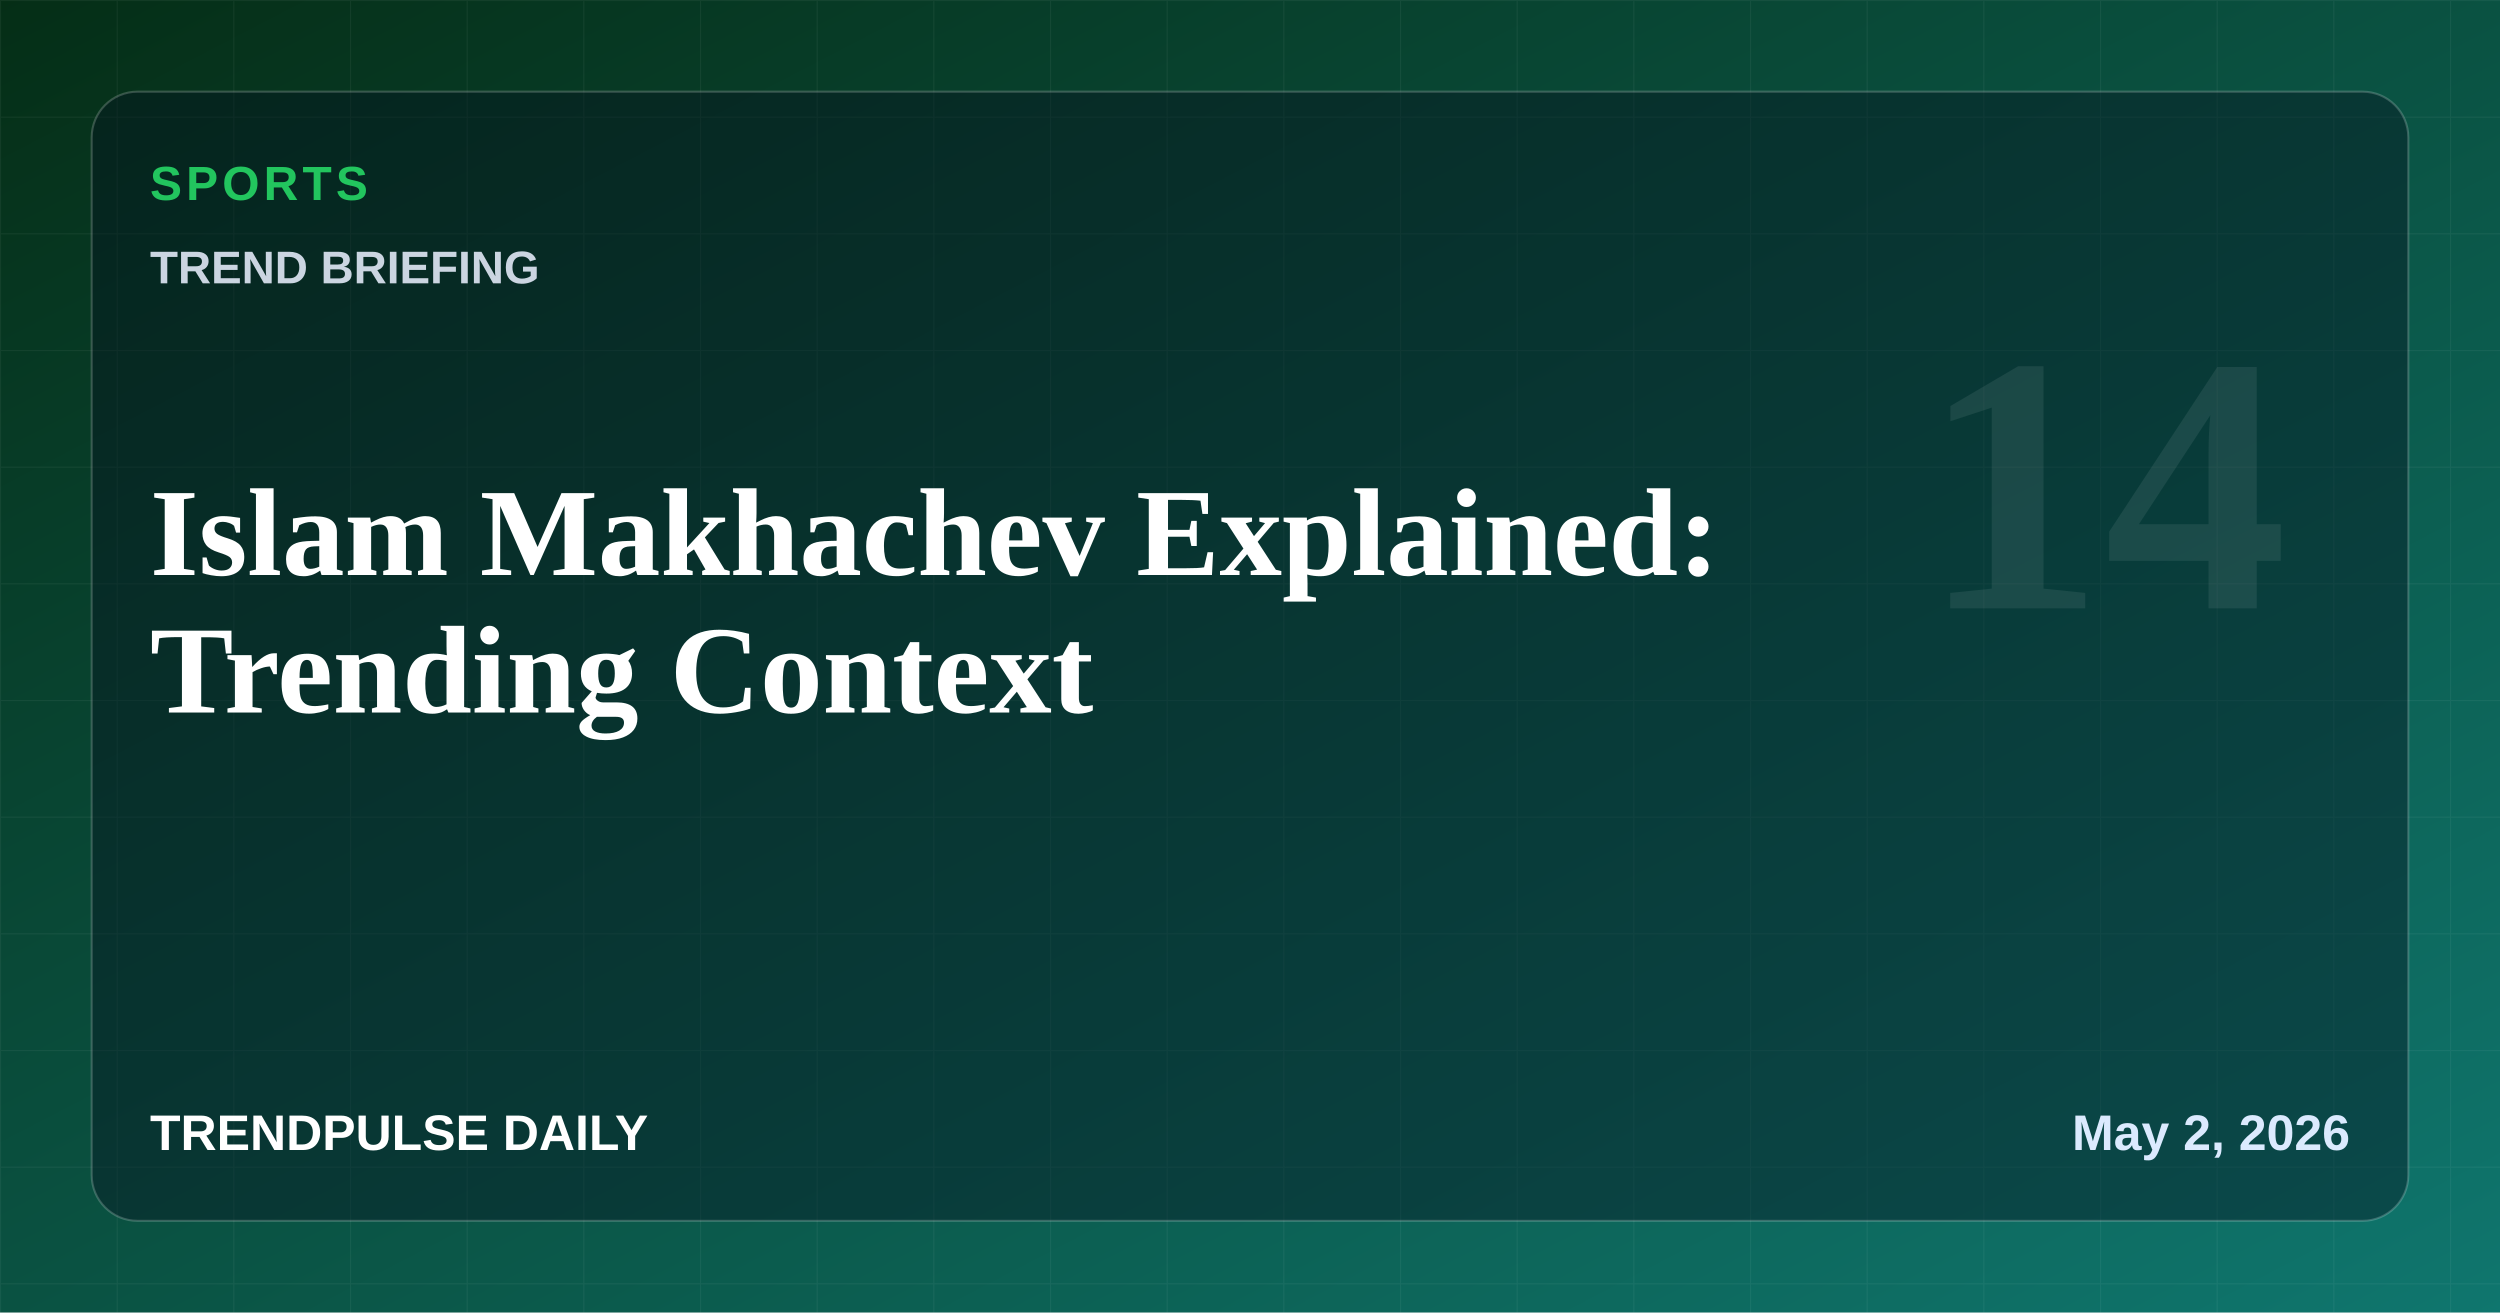
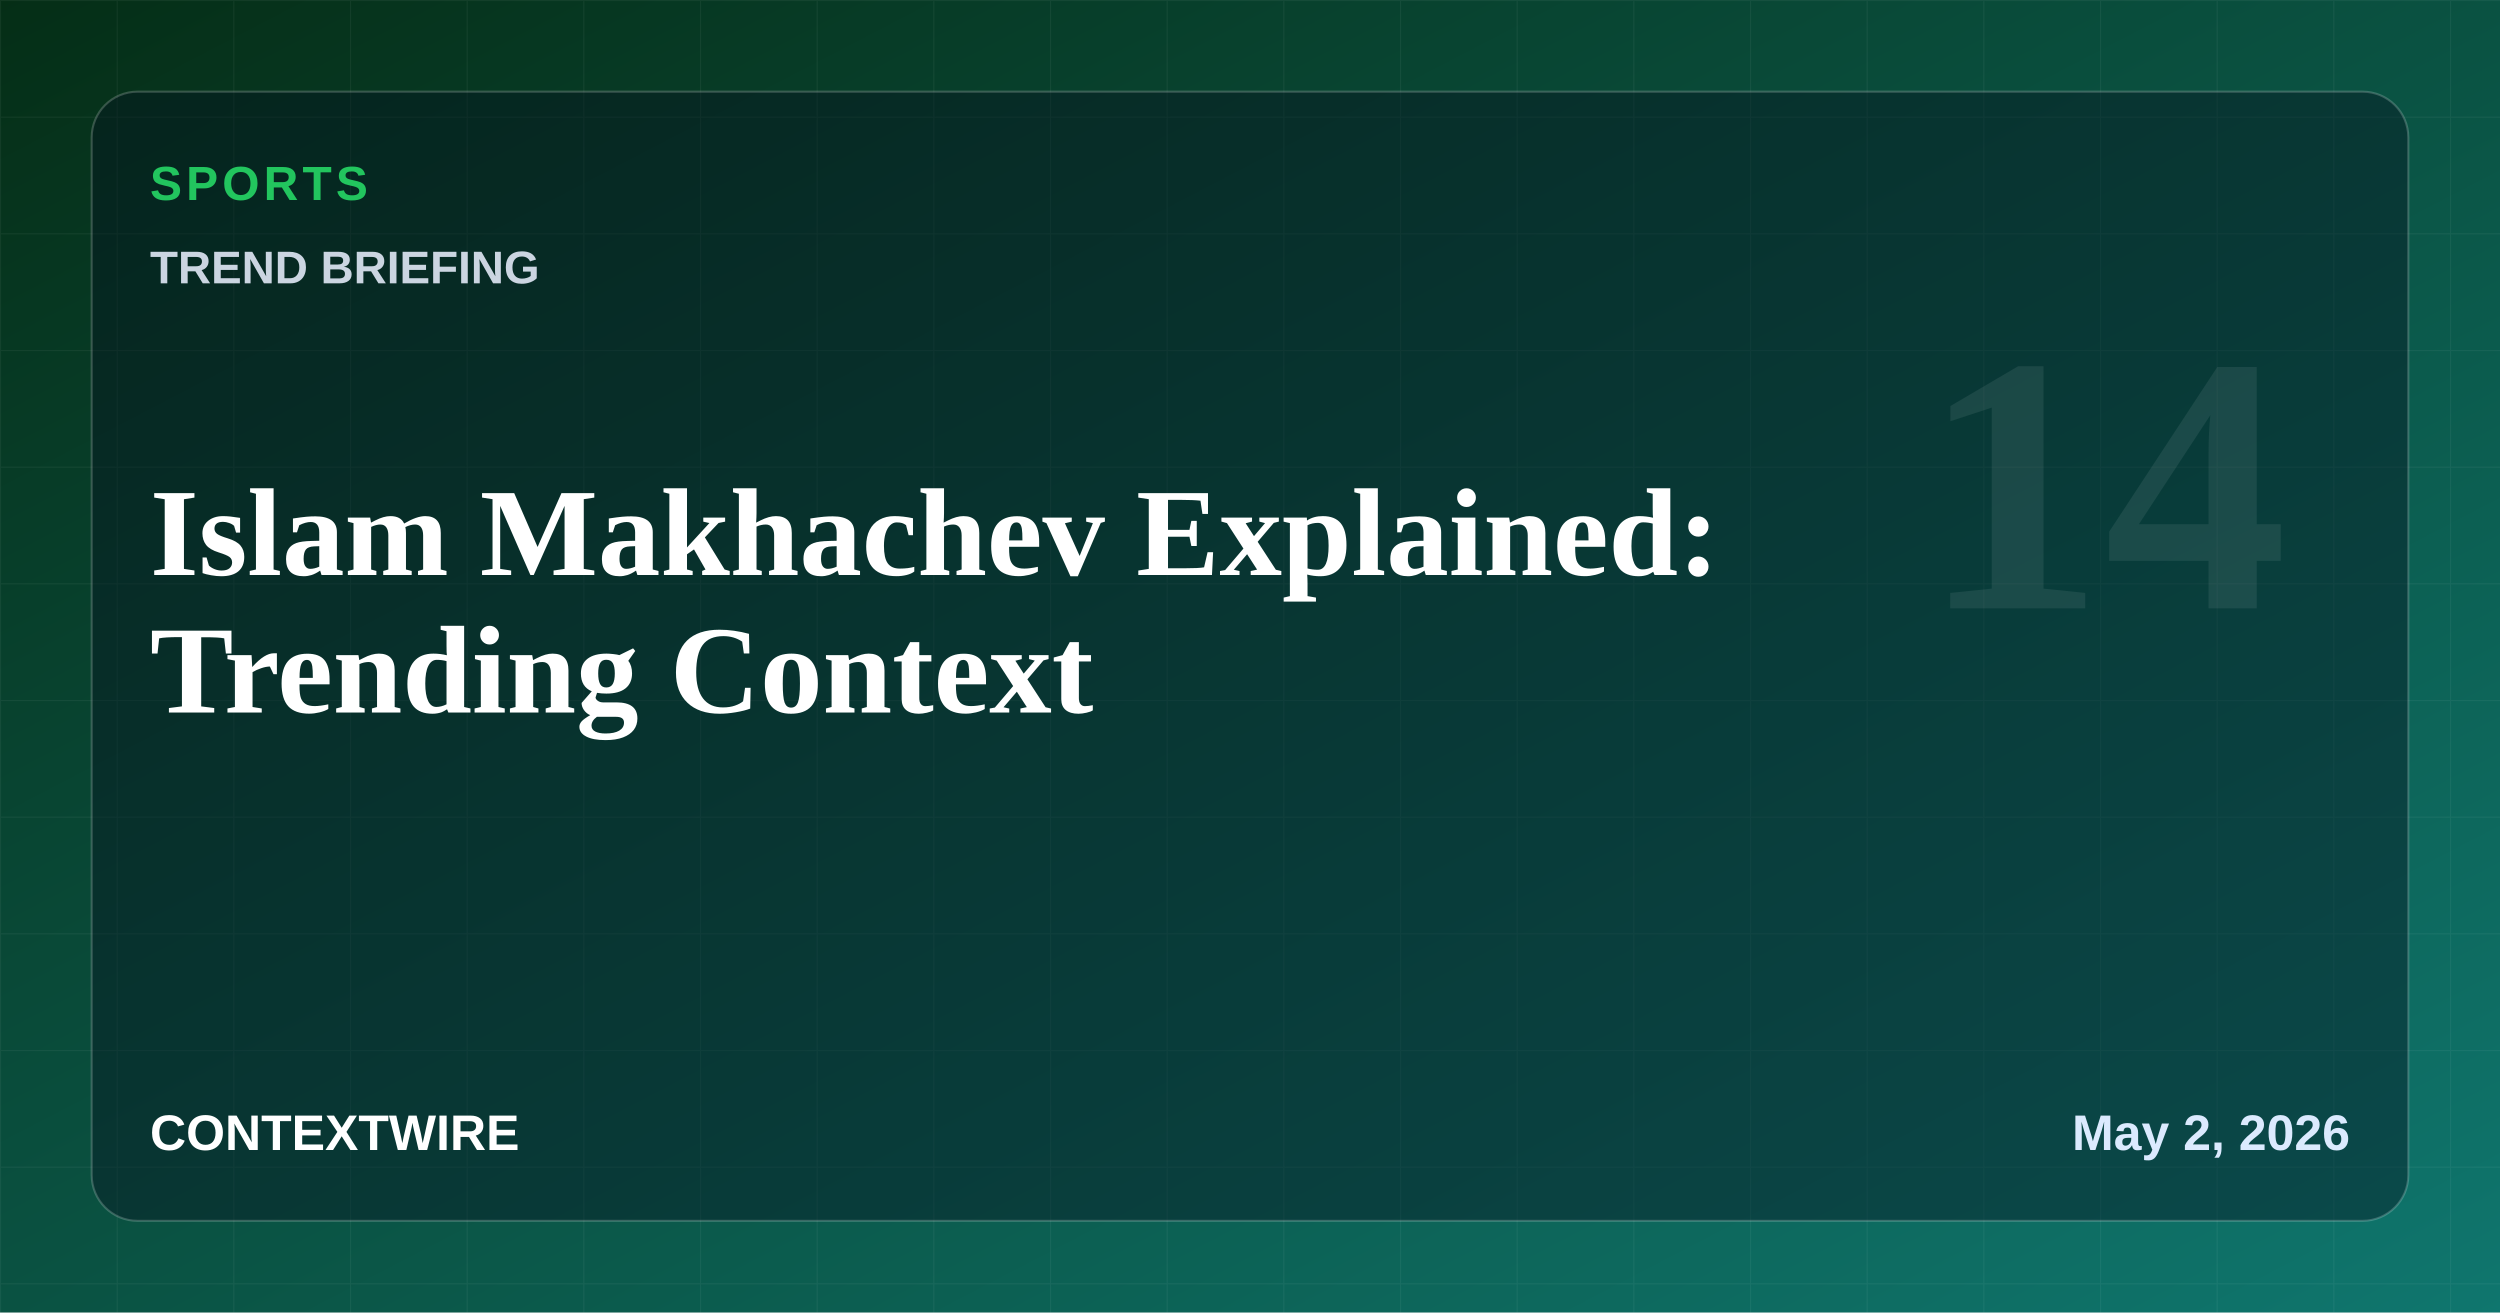
<svg xmlns="http://www.w3.org/2000/svg" width="1200" height="630" viewBox="0 0 1200 630" role="img" aria-label="Islam Makhachev Explained: Trending Context">
  <defs>
    <linearGradient id="bg" x1="0" y1="0" x2="1" y2="1">
      <stop offset="0" stop-color="#052e16" />
      <stop offset="1" stop-color="#0f766e" />
    </linearGradient>
    <pattern id="grid" width="56" height="56" patternUnits="userSpaceOnUse">
      <path d="M56 0H0v56" fill="none" stroke="#ffffff" stroke-opacity=".08" stroke-width="1" />
    </pattern>
  </defs>
  <rect width="1200" height="630" fill="url(#bg)" />
  <rect width="1200" height="630" fill="url(#grid)" opacity=".65" />
  <rect x="44" y="44" width="1112" height="542" rx="22" fill="#07111f" fill-opacity=".42" stroke="#ffffff" stroke-opacity=".2" />
  <text x="72" y="96" font-family="Arial, Helvetica, sans-serif" font-size="23" font-weight="800" fill="#22c55e" letter-spacing="2">SPORTS</text>
  <text x="72" y="136" font-family="Arial, Helvetica, sans-serif" font-size="22" font-weight="700" fill="#cbd5e1">TREND BRIEFING</text>
  <text x="72" y="276" font-family="Georgia, 'Times New Roman', serif" font-size="60" font-weight="700" fill="#ffffff">Islam Makhachev Explained:</text>
  <text x="72" y="342" font-family="Georgia, 'Times New Roman', serif" font-size="60" font-weight="700" fill="#ffffff">Trending Context</text>
-   <text x="72" y="552" font-family="Arial, Helvetica, sans-serif" font-size="24" font-weight="800" fill="#ffffff">TRENDPULSE DAILY</text>
+   <text x="72" y="552" font-family="Arial, Helvetica, sans-serif" font-size="24" font-weight="800" fill="#ffffff">CONTEXTWIRE</text>
  <text x="1128" y="552" text-anchor="end" font-family="Arial, Helvetica, sans-serif" font-size="24" font-weight="700" fill="#dbeafe">May 2, 2026</text>
  <text x="1010" y="292" text-anchor="middle" font-family="Georgia, 'Times New Roman', serif" font-size="176" font-weight="700" fill="#ffffff" opacity=".08">14</text>
</svg>
